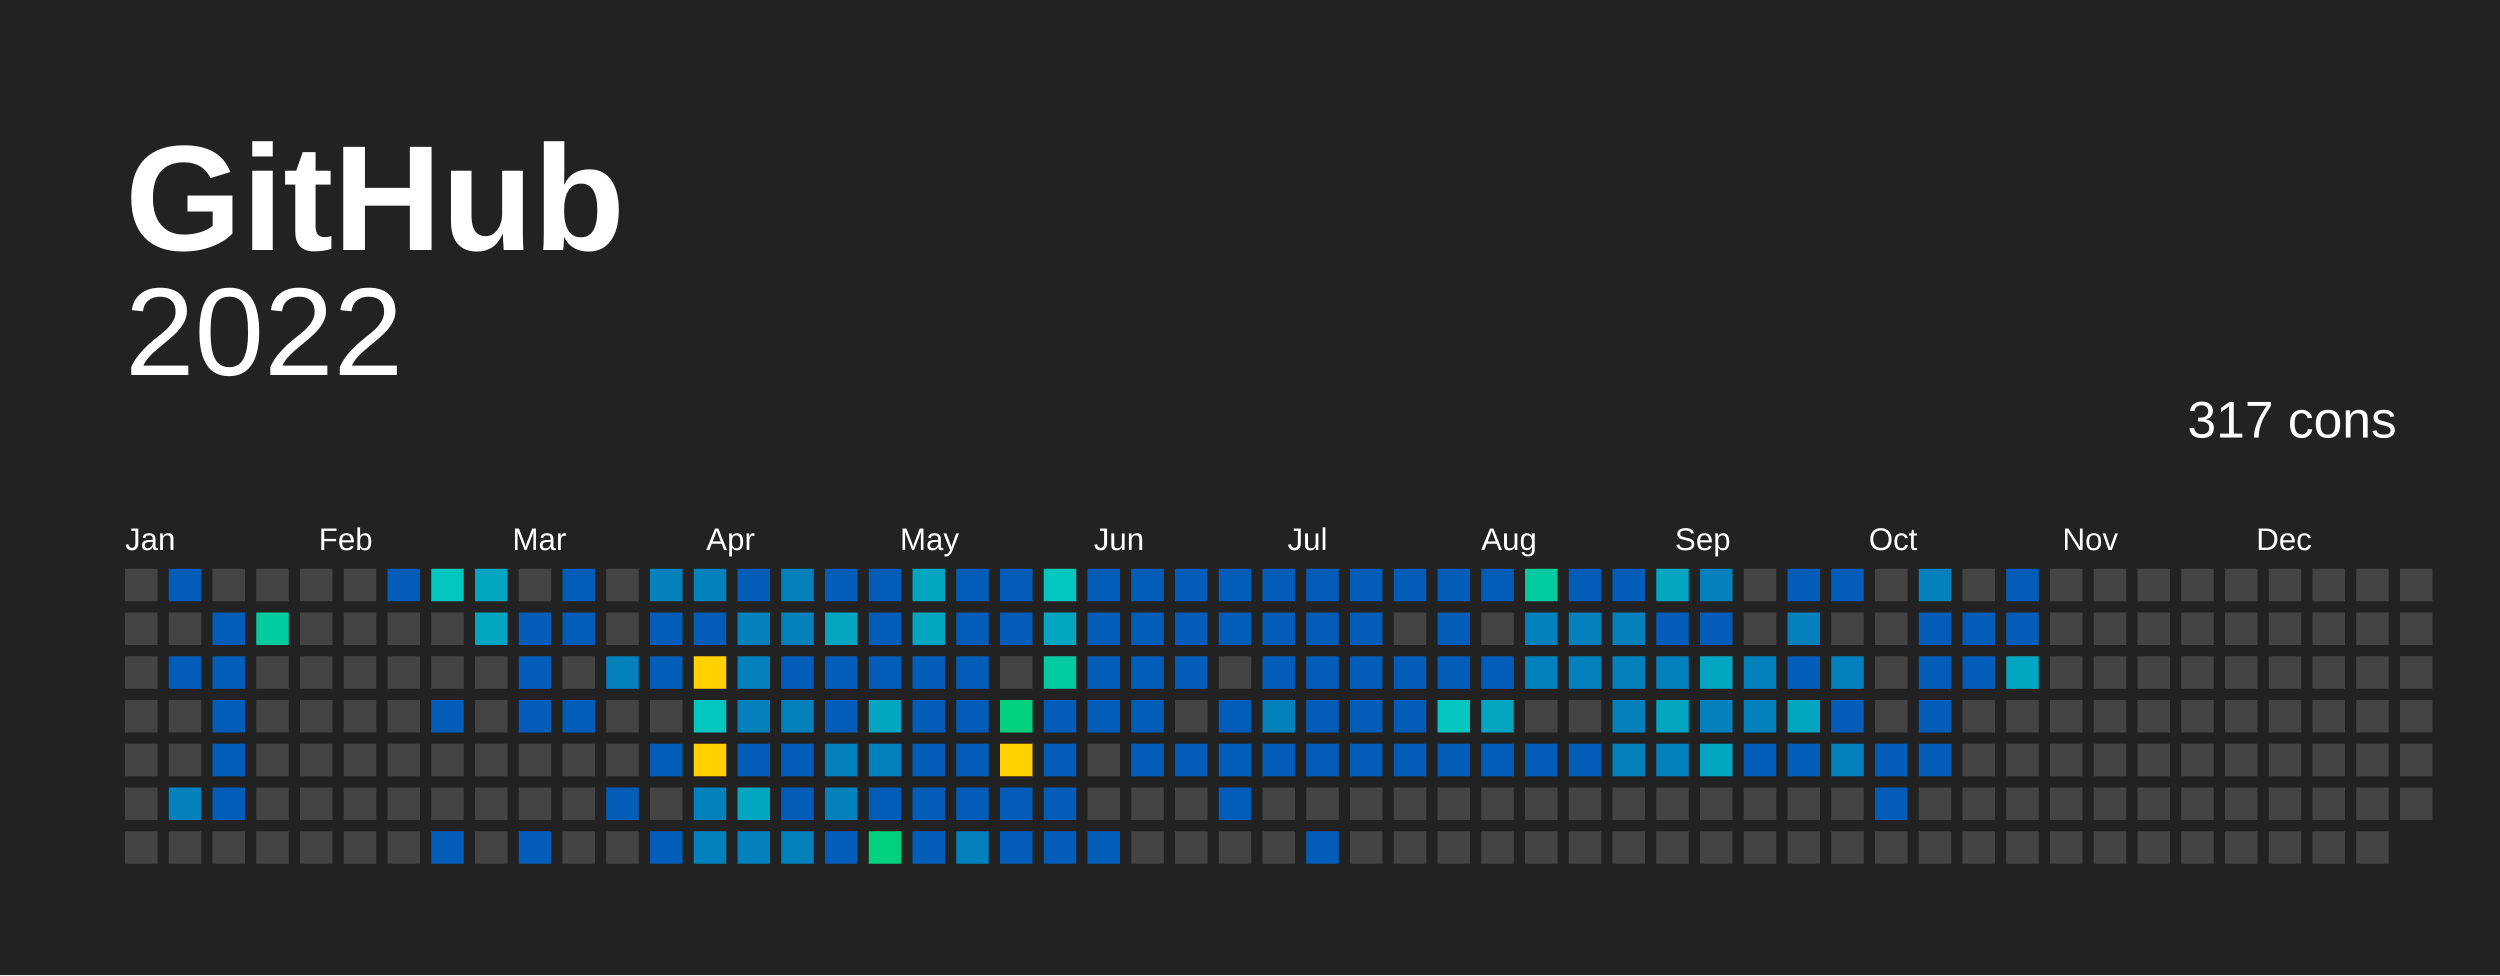
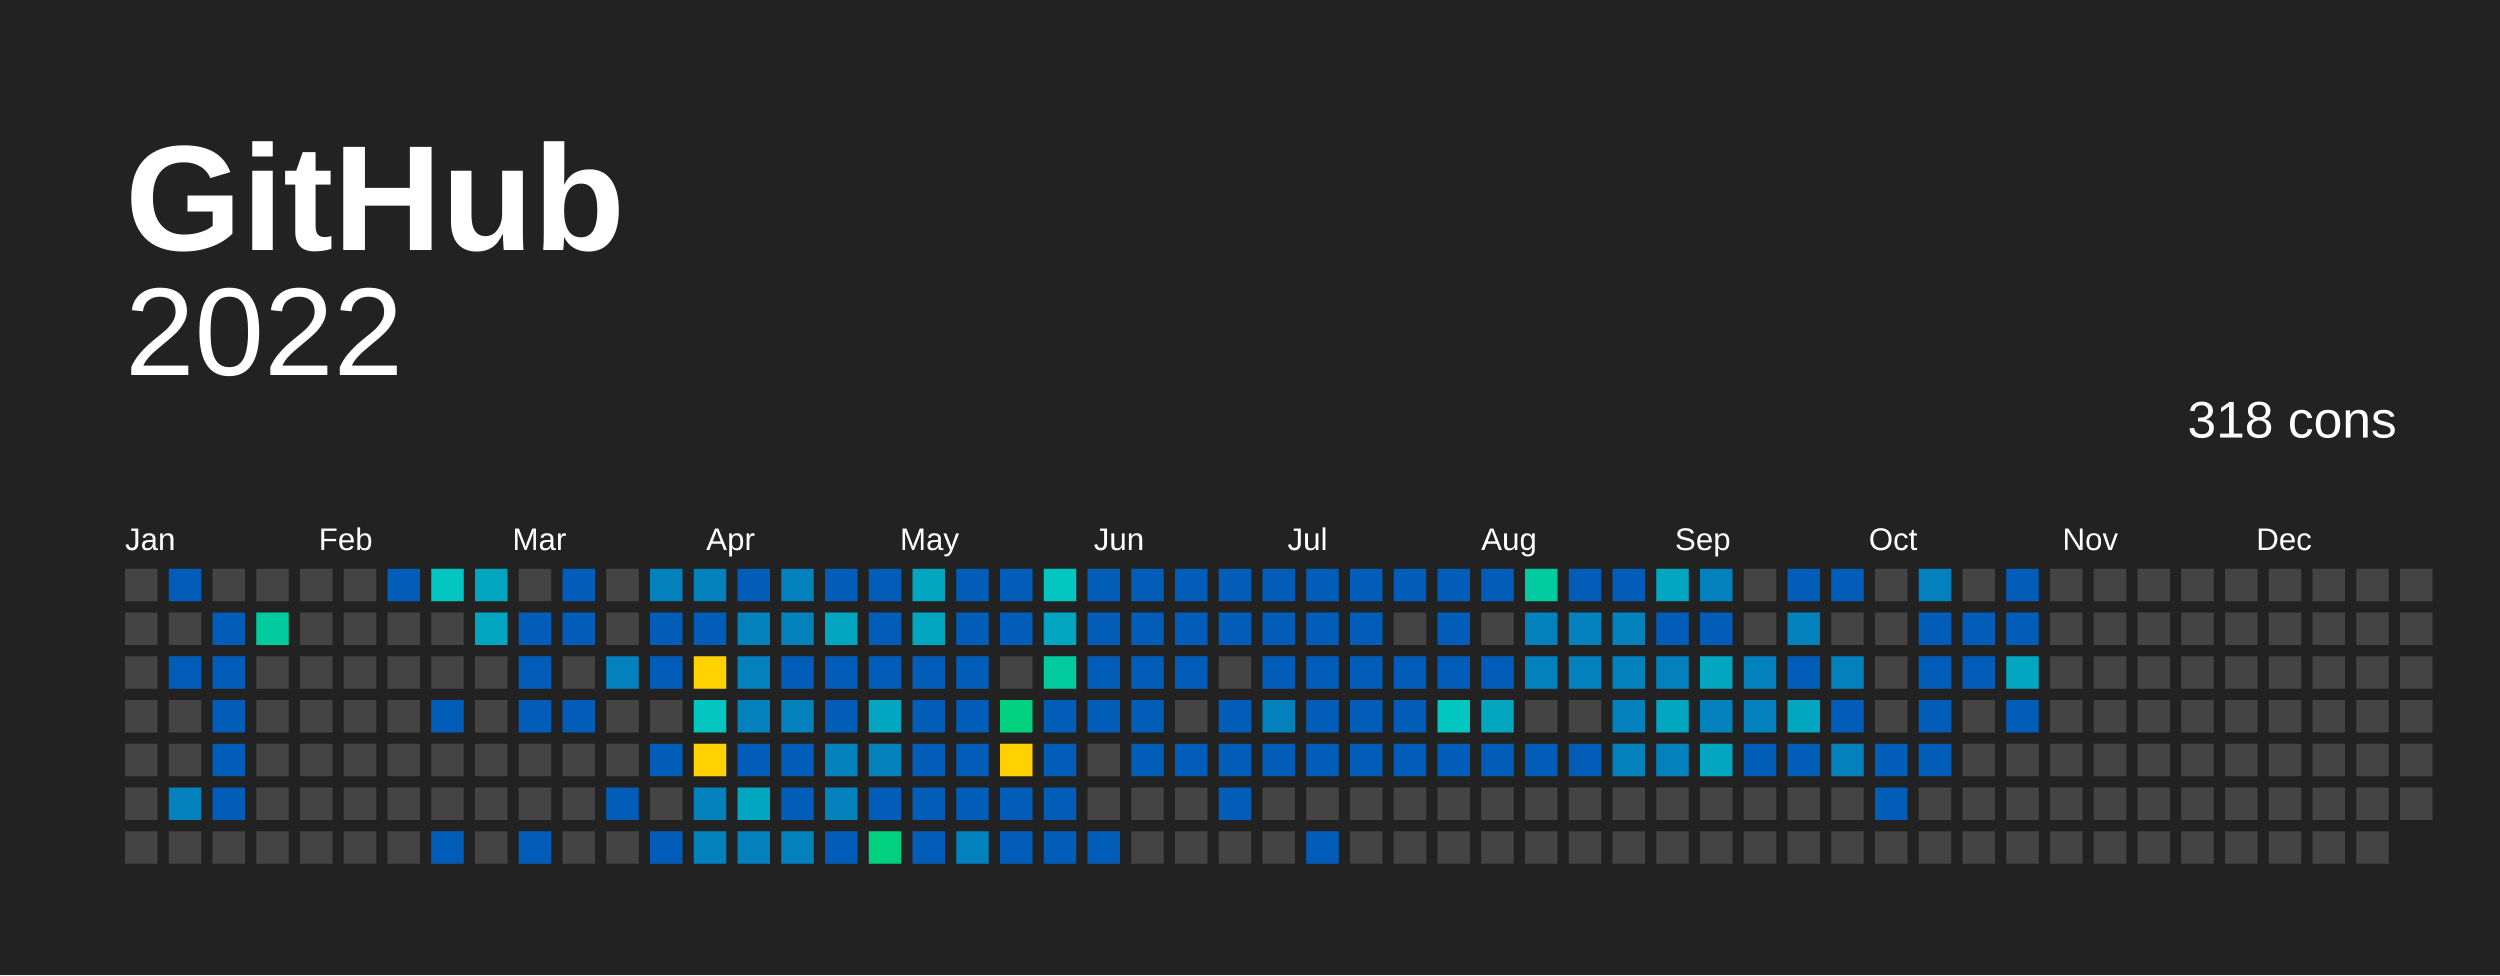
<svg xmlns="http://www.w3.org/2000/svg" baseProfile="full" height="78mm" version="1.1" viewBox="0,0,200,78" width="200mm">
  <defs />
  <rect fill="#222222" height="78" width="200" x="0" y="0" />
  <text fill="#FFFFFF" style="font-size:12px; font-family:Arial; font-weight:bold;" x="10" y="20">  GitHub</text>
  <text alignment-baseline="hanging" fill="#FFFFFF" style="font-size:10.0px; font-family:Arial;" x="10" y="30">2022</text>
-   <text alignment-baseline="hanging" fill="#FFFFFF" style="font-size:4.125px; font-family:Arial;" x="175" y="35">317 cons</text>
+   <text alignment-baseline="hanging" fill="#FFFFFF" style="font-size:4.125px; font-family:Arial;" x="175" y="35">318 cons</text>
  <text fill="#FFFFFF" style="font-size:2.5px; font-family:Arial" x="10.0" y="44">Jan</text>
  <text fill="#FFFFFF" style="font-size:2.5px; font-family:Arial" x="25.5" y="44">Feb</text>
  <text fill="#FFFFFF" style="font-size:2.5px; font-family:Arial" x="41.0" y="44">Mar</text>
  <text fill="#FFFFFF" style="font-size:2.5px; font-family:Arial" x="56.5" y="44">Apr</text>
  <text fill="#FFFFFF" style="font-size:2.5px; font-family:Arial" x="72.0" y="44">May</text>
  <text fill="#FFFFFF" style="font-size:2.5px; font-family:Arial" x="87.5" y="44">Jun</text>
  <text fill="#FFFFFF" style="font-size:2.5px; font-family:Arial" x="103.0" y="44">Jul</text>
  <text fill="#FFFFFF" style="font-size:2.5px; font-family:Arial" x="118.5" y="44">Aug</text>
  <text fill="#FFFFFF" style="font-size:2.5px; font-family:Arial" x="134.0" y="44">Sep</text>
  <text fill="#FFFFFF" style="font-size:2.5px; font-family:Arial" x="149.5" y="44">Oct</text>
  <text fill="#FFFFFF" style="font-size:2.5px; font-family:Arial" x="165.0" y="44">Nov</text>
  <text fill="#FFFFFF" style="font-size:2.5px; font-family:Arial" x="180.5" y="44">Dec</text>
  <rect fill="#444444" height="2.6" width="2.6" x="10.0" y="45.5" />
  <rect fill="#444444" height="2.6" width="2.6" x="10.0" y="49.0" />
  <rect fill="#444444" height="2.6" width="2.6" x="10.0" y="52.5" />
  <rect fill="#444444" height="2.6" width="2.6" x="10.0" y="56.0" />
  <rect fill="#444444" height="2.6" width="2.6" x="10.0" y="59.5" />
  <rect fill="#444444" height="2.6" width="2.6" x="10.0" y="63.0" />
  <rect fill="#444444" height="2.6" width="2.6" x="10.0" y="66.5" />
  <rect fill="#025db8" height="2.6" width="2.6" x="13.5" y="45.5" />
  <rect fill="#444444" height="2.6" width="2.6" x="13.5" y="49.0" />
  <rect fill="#025db8" height="2.6" width="2.6" x="13.5" y="52.5" />
  <rect fill="#444444" height="2.6" width="2.6" x="13.5" y="56.0" />
  <rect fill="#444444" height="2.6" width="2.6" x="13.5" y="59.5" />
  <rect fill="#0281bd" height="2.6" width="2.6" x="13.5" y="63.0" />
  <rect fill="#444444" height="2.6" width="2.6" x="13.5" y="66.5" />
  <rect fill="#444444" height="2.6" width="2.6" x="17.0" y="45.5" />
  <rect fill="#025db8" height="2.6" width="2.6" x="17.0" y="49.0" />
  <rect fill="#025db8" height="2.6" width="2.6" x="17.0" y="52.5" />
  <rect fill="#025db8" height="2.6" width="2.6" x="17.0" y="56.0" />
  <rect fill="#025db8" height="2.6" width="2.6" x="17.0" y="59.5" />
  <rect fill="#025db8" height="2.6" width="2.6" x="17.0" y="63.0" />
  <rect fill="#444444" height="2.6" width="2.6" x="17.0" y="66.5" />
  <rect fill="#444444" height="2.6" width="2.6" x="20.5" y="45.5" />
  <rect fill="#02cba0" height="2.6" width="2.6" x="20.5" y="49.0" />
  <rect fill="#444444" height="2.6" width="2.6" x="20.5" y="52.5" />
  <rect fill="#444444" height="2.6" width="2.6" x="20.5" y="56.0" />
  <rect fill="#444444" height="2.6" width="2.6" x="20.5" y="59.5" />
  <rect fill="#444444" height="2.6" width="2.6" x="20.5" y="63.0" />
  <rect fill="#444444" height="2.6" width="2.6" x="20.5" y="66.5" />
  <rect fill="#444444" height="2.6" width="2.6" x="24.0" y="45.5" />
  <rect fill="#444444" height="2.6" width="2.6" x="24.0" y="49.0" />
  <rect fill="#444444" height="2.6" width="2.6" x="24.0" y="52.5" />
  <rect fill="#444444" height="2.6" width="2.6" x="24.0" y="56.0" />
  <rect fill="#444444" height="2.6" width="2.6" x="24.0" y="59.5" />
  <rect fill="#444444" height="2.6" width="2.6" x="24.0" y="63.0" />
  <rect fill="#444444" height="2.6" width="2.6" x="24.0" y="66.5" />
  <rect fill="#444444" height="2.6" width="2.6" x="27.5" y="45.5" />
  <rect fill="#444444" height="2.6" width="2.6" x="27.5" y="49.0" />
  <rect fill="#444444" height="2.6" width="2.6" x="27.5" y="52.5" />
  <rect fill="#444444" height="2.6" width="2.6" x="27.5" y="56.0" />
  <rect fill="#444444" height="2.6" width="2.6" x="27.5" y="59.5" />
  <rect fill="#444444" height="2.6" width="2.6" x="27.5" y="63.0" />
  <rect fill="#444444" height="2.6" width="2.6" x="27.5" y="66.5" />
  <rect fill="#025db8" height="2.6" width="2.6" x="31.0" y="45.5" />
  <rect fill="#444444" height="2.6" width="2.6" x="31.0" y="49.0" />
  <rect fill="#444444" height="2.6" width="2.6" x="31.0" y="52.5" />
  <rect fill="#444444" height="2.6" width="2.6" x="31.0" y="56.0" />
  <rect fill="#444444" height="2.6" width="2.6" x="31.0" y="59.5" />
  <rect fill="#444444" height="2.6" width="2.6" x="31.0" y="63.0" />
  <rect fill="#444444" height="2.6" width="2.6" x="31.0" y="66.5" />
  <rect fill="#02c6bf" height="2.6" width="2.6" x="34.5" y="45.5" />
  <rect fill="#444444" height="2.6" width="2.6" x="34.5" y="49.0" />
  <rect fill="#444444" height="2.6" width="2.6" x="34.5" y="52.5" />
  <rect fill="#025db8" height="2.6" width="2.6" x="34.5" y="56.0" />
  <rect fill="#444444" height="2.6" width="2.6" x="34.5" y="59.5" />
  <rect fill="#444444" height="2.6" width="2.6" x="34.5" y="63.0" />
  <rect fill="#025db8" height="2.6" width="2.6" x="34.5" y="66.5" />
  <rect fill="#02a6c1" height="2.6" width="2.6" x="38.0" y="45.5" />
  <rect fill="#02a6c1" height="2.6" width="2.6" x="38.0" y="49.0" />
  <rect fill="#444444" height="2.6" width="2.6" x="38.0" y="52.5" />
  <rect fill="#444444" height="2.6" width="2.6" x="38.0" y="56.0" />
  <rect fill="#444444" height="2.6" width="2.6" x="38.0" y="59.5" />
  <rect fill="#444444" height="2.6" width="2.6" x="38.0" y="63.0" />
  <rect fill="#444444" height="2.6" width="2.6" x="38.0" y="66.5" />
  <rect fill="#444444" height="2.6" width="2.6" x="41.5" y="45.5" />
  <rect fill="#025db8" height="2.6" width="2.6" x="41.5" y="49.0" />
  <rect fill="#025db8" height="2.6" width="2.6" x="41.5" y="52.5" />
  <rect fill="#025db8" height="2.6" width="2.6" x="41.5" y="56.0" />
  <rect fill="#444444" height="2.6" width="2.6" x="41.5" y="59.5" />
  <rect fill="#444444" height="2.6" width="2.6" x="41.5" y="63.0" />
  <rect fill="#025db8" height="2.6" width="2.6" x="41.5" y="66.5" />
  <rect fill="#025db8" height="2.6" width="2.6" x="45.0" y="45.5" />
  <rect fill="#025db8" height="2.6" width="2.6" x="45.0" y="49.0" />
  <rect fill="#444444" height="2.6" width="2.6" x="45.0" y="52.5" />
  <rect fill="#025db8" height="2.6" width="2.6" x="45.0" y="56.0" />
  <rect fill="#444444" height="2.6" width="2.6" x="45.0" y="59.5" />
  <rect fill="#444444" height="2.6" width="2.6" x="45.0" y="63.0" />
  <rect fill="#444444" height="2.6" width="2.6" x="45.0" y="66.5" />
  <rect fill="#444444" height="2.6" width="2.6" x="48.5" y="45.5" />
  <rect fill="#444444" height="2.6" width="2.6" x="48.5" y="49.0" />
  <rect fill="#0281bd" height="2.6" width="2.6" x="48.5" y="52.5" />
  <rect fill="#444444" height="2.6" width="2.6" x="48.5" y="56.0" />
  <rect fill="#444444" height="2.6" width="2.6" x="48.5" y="59.5" />
  <rect fill="#025db8" height="2.6" width="2.6" x="48.5" y="63.0" />
  <rect fill="#444444" height="2.6" width="2.6" x="48.5" y="66.5" />
  <rect fill="#0281bd" height="2.6" width="2.6" x="52.0" y="45.5" />
  <rect fill="#025db8" height="2.6" width="2.6" x="52.0" y="49.0" />
  <rect fill="#025db8" height="2.6" width="2.6" x="52.0" y="52.5" />
  <rect fill="#444444" height="2.6" width="2.6" x="52.0" y="56.0" />
  <rect fill="#025db8" height="2.6" width="2.6" x="52.0" y="59.5" />
  <rect fill="#444444" height="2.6" width="2.6" x="52.0" y="63.0" />
  <rect fill="#025db8" height="2.6" width="2.6" x="52.0" y="66.5" />
  <rect fill="#0281bd" height="2.6" width="2.6" x="55.5" y="45.5" />
  <rect fill="#025db8" height="2.6" width="2.6" x="55.5" y="49.0" />
  <rect fill="#ffd100" height="2.6" width="2.6" x="55.5" y="52.5" />
  <rect fill="#02c6bf" height="2.6" width="2.6" x="55.5" y="56.0" />
  <rect fill="#ffd100" height="2.6" width="2.6" x="55.5" y="59.5" />
  <rect fill="#0281bd" height="2.6" width="2.6" x="55.5" y="63.0" />
  <rect fill="#0281bd" height="2.6" width="2.6" x="55.5" y="66.5" />
  <rect fill="#025db8" height="2.6" width="2.6" x="59.0" y="45.5" />
  <rect fill="#0281bd" height="2.6" width="2.6" x="59.0" y="49.0" />
  <rect fill="#0281bd" height="2.6" width="2.6" x="59.0" y="52.5" />
  <rect fill="#0281bd" height="2.6" width="2.6" x="59.0" y="56.0" />
  <rect fill="#025db8" height="2.6" width="2.6" x="59.0" y="59.5" />
  <rect fill="#02a6c1" height="2.6" width="2.6" x="59.0" y="63.0" />
  <rect fill="#0281bd" height="2.6" width="2.6" x="59.0" y="66.5" />
  <rect fill="#0281bd" height="2.6" width="2.6" x="62.5" y="45.5" />
  <rect fill="#0281bd" height="2.6" width="2.6" x="62.5" y="49.0" />
  <rect fill="#025db8" height="2.6" width="2.6" x="62.5" y="52.5" />
  <rect fill="#0281bd" height="2.6" width="2.6" x="62.5" y="56.0" />
  <rect fill="#025db8" height="2.6" width="2.6" x="62.5" y="59.5" />
  <rect fill="#025db8" height="2.6" width="2.6" x="62.5" y="63.0" />
  <rect fill="#0281bd" height="2.6" width="2.6" x="62.5" y="66.5" />
  <rect fill="#025db8" height="2.6" width="2.6" x="66.0" y="45.5" />
  <rect fill="#02a6c1" height="2.6" width="2.6" x="66.0" y="49.0" />
  <rect fill="#025db8" height="2.6" width="2.6" x="66.0" y="52.5" />
  <rect fill="#025db8" height="2.6" width="2.6" x="66.0" y="56.0" />
  <rect fill="#0281bd" height="2.6" width="2.6" x="66.0" y="59.5" />
  <rect fill="#0281bd" height="2.6" width="2.6" x="66.0" y="63.0" />
  <rect fill="#025db8" height="2.6" width="2.6" x="66.0" y="66.5" />
  <rect fill="#025db8" height="2.6" width="2.6" x="69.5" y="45.5" />
  <rect fill="#025db8" height="2.6" width="2.6" x="69.5" y="49.0" />
  <rect fill="#025db8" height="2.6" width="2.6" x="69.5" y="52.5" />
  <rect fill="#02a6c1" height="2.6" width="2.6" x="69.5" y="56.0" />
  <rect fill="#0281bd" height="2.6" width="2.6" x="69.5" y="59.5" />
  <rect fill="#025db8" height="2.6" width="2.6" x="69.5" y="63.0" />
  <rect fill="#01d07e" height="2.6" width="2.6" x="69.5" y="66.5" />
  <rect fill="#02a6c1" height="2.6" width="2.6" x="73.0" y="45.5" />
  <rect fill="#02a6c1" height="2.6" width="2.6" x="73.0" y="49.0" />
  <rect fill="#025db8" height="2.6" width="2.6" x="73.0" y="52.5" />
  <rect fill="#025db8" height="2.6" width="2.6" x="73.0" y="56.0" />
  <rect fill="#025db8" height="2.6" width="2.6" x="73.0" y="59.5" />
  <rect fill="#025db8" height="2.6" width="2.6" x="73.0" y="63.0" />
  <rect fill="#025db8" height="2.6" width="2.6" x="73.0" y="66.5" />
  <rect fill="#025db8" height="2.6" width="2.6" x="76.5" y="45.5" />
  <rect fill="#025db8" height="2.6" width="2.6" x="76.5" y="49.0" />
  <rect fill="#025db8" height="2.6" width="2.6" x="76.5" y="52.5" />
  <rect fill="#025db8" height="2.6" width="2.6" x="76.5" y="56.0" />
  <rect fill="#025db8" height="2.6" width="2.6" x="76.5" y="59.5" />
  <rect fill="#025db8" height="2.6" width="2.6" x="76.5" y="63.0" />
  <rect fill="#0281bd" height="2.6" width="2.6" x="76.5" y="66.5" />
  <rect fill="#025db8" height="2.6" width="2.6" x="80.0" y="45.5" />
  <rect fill="#025db8" height="2.6" width="2.6" x="80.0" y="49.0" />
  <rect fill="#444444" height="2.6" width="2.6" x="80.0" y="52.5" />
  <rect fill="#01d07e" height="2.6" width="2.6" x="80.0" y="56.0" />
  <rect fill="#FFD100" height="2.6" width="2.6" x="80.0" y="59.5" />
  <rect fill="#025db8" height="2.6" width="2.6" x="80.0" y="63.0" />
  <rect fill="#025db8" height="2.6" width="2.6" x="80.0" y="66.5" />
  <rect fill="#02c6bf" height="2.6" width="2.6" x="83.5" y="45.5" />
  <rect fill="#02a6c1" height="2.6" width="2.6" x="83.5" y="49.0" />
  <rect fill="#02cba0" height="2.6" width="2.6" x="83.5" y="52.5" />
  <rect fill="#025db8" height="2.6" width="2.6" x="83.5" y="56.0" />
  <rect fill="#025db8" height="2.6" width="2.6" x="83.5" y="59.5" />
  <rect fill="#025db8" height="2.6" width="2.6" x="83.5" y="63.0" />
  <rect fill="#025db8" height="2.6" width="2.6" x="83.5" y="66.5" />
  <rect fill="#025db8" height="2.6" width="2.6" x="87.0" y="45.5" />
  <rect fill="#025db8" height="2.6" width="2.6" x="87.0" y="49.0" />
  <rect fill="#025db8" height="2.6" width="2.6" x="87.0" y="52.5" />
  <rect fill="#025db8" height="2.6" width="2.6" x="87.0" y="56.0" />
  <rect fill="#444444" height="2.6" width="2.6" x="87.0" y="59.5" />
  <rect fill="#444444" height="2.6" width="2.6" x="87.0" y="63.0" />
  <rect fill="#025db8" height="2.6" width="2.6" x="87.0" y="66.5" />
  <rect fill="#025db8" height="2.6" width="2.6" x="90.5" y="45.5" />
  <rect fill="#025db8" height="2.6" width="2.6" x="90.5" y="49.0" />
  <rect fill="#025db8" height="2.6" width="2.6" x="90.5" y="52.5" />
  <rect fill="#025db8" height="2.6" width="2.6" x="90.5" y="56.0" />
  <rect fill="#025db8" height="2.6" width="2.6" x="90.5" y="59.5" />
  <rect fill="#444444" height="2.6" width="2.6" x="90.5" y="63.0" />
  <rect fill="#444444" height="2.6" width="2.6" x="90.5" y="66.5" />
  <rect fill="#025db8" height="2.6" width="2.6" x="94.0" y="45.5" />
  <rect fill="#025db8" height="2.6" width="2.6" x="94.0" y="49.0" />
  <rect fill="#025db8" height="2.6" width="2.6" x="94.0" y="52.5" />
  <rect fill="#444444" height="2.6" width="2.6" x="94.0" y="56.0" />
  <rect fill="#025db8" height="2.6" width="2.6" x="94.0" y="59.5" />
  <rect fill="#444444" height="2.6" width="2.6" x="94.0" y="63.0" />
  <rect fill="#444444" height="2.6" width="2.6" x="94.0" y="66.5" />
  <rect fill="#025db8" height="2.6" width="2.6" x="97.5" y="45.5" />
  <rect fill="#025db8" height="2.6" width="2.6" x="97.5" y="49.0" />
  <rect fill="#444444" height="2.6" width="2.6" x="97.5" y="52.5" />
  <rect fill="#025db8" height="2.6" width="2.6" x="97.5" y="56.0" />
  <rect fill="#025db8" height="2.6" width="2.6" x="97.5" y="59.5" />
  <rect fill="#025db8" height="2.6" width="2.6" x="97.5" y="63.0" />
  <rect fill="#444444" height="2.6" width="2.6" x="97.5" y="66.5" />
  <rect fill="#025db8" height="2.6" width="2.6" x="101.0" y="45.5" />
  <rect fill="#025db8" height="2.6" width="2.6" x="101.0" y="49.0" />
  <rect fill="#025db8" height="2.6" width="2.6" x="101.0" y="52.5" />
  <rect fill="#0281bd" height="2.6" width="2.6" x="101.0" y="56.0" />
  <rect fill="#025db8" height="2.6" width="2.6" x="101.0" y="59.5" />
  <rect fill="#444444" height="2.6" width="2.6" x="101.0" y="63.0" />
  <rect fill="#444444" height="2.6" width="2.6" x="101.0" y="66.5" />
  <rect fill="#025db8" height="2.6" width="2.6" x="104.5" y="45.5" />
  <rect fill="#025db8" height="2.6" width="2.6" x="104.5" y="49.0" />
  <rect fill="#025db8" height="2.6" width="2.6" x="104.5" y="52.5" />
  <rect fill="#025db8" height="2.6" width="2.6" x="104.5" y="56.0" />
  <rect fill="#025db8" height="2.6" width="2.6" x="104.5" y="59.5" />
  <rect fill="#444444" height="2.6" width="2.6" x="104.5" y="63.0" />
  <rect fill="#025db8" height="2.6" width="2.6" x="104.5" y="66.5" />
  <rect fill="#025db8" height="2.6" width="2.6" x="108.0" y="45.5" />
  <rect fill="#025db8" height="2.6" width="2.6" x="108.0" y="49.0" />
  <rect fill="#025db8" height="2.6" width="2.6" x="108.0" y="52.5" />
  <rect fill="#025db8" height="2.6" width="2.6" x="108.0" y="56.0" />
  <rect fill="#025db8" height="2.6" width="2.6" x="108.0" y="59.5" />
  <rect fill="#444444" height="2.6" width="2.6" x="108.0" y="63.0" />
  <rect fill="#444444" height="2.6" width="2.6" x="108.0" y="66.5" />
  <rect fill="#025db8" height="2.6" width="2.6" x="111.5" y="45.5" />
  <rect fill="#444444" height="2.6" width="2.6" x="111.5" y="49.0" />
  <rect fill="#025db8" height="2.6" width="2.6" x="111.5" y="52.5" />
  <rect fill="#025db8" height="2.6" width="2.6" x="111.5" y="56.0" />
  <rect fill="#025db8" height="2.6" width="2.6" x="111.5" y="59.5" />
  <rect fill="#444444" height="2.6" width="2.6" x="111.5" y="63.0" />
  <rect fill="#444444" height="2.6" width="2.6" x="111.5" y="66.5" />
  <rect fill="#025db8" height="2.6" width="2.6" x="115.0" y="45.5" />
  <rect fill="#025db8" height="2.6" width="2.6" x="115.0" y="49.0" />
  <rect fill="#025db8" height="2.6" width="2.6" x="115.0" y="52.5" />
  <rect fill="#02c6bf" height="2.6" width="2.6" x="115.0" y="56.0" />
  <rect fill="#025db8" height="2.6" width="2.6" x="115.0" y="59.5" />
  <rect fill="#444444" height="2.6" width="2.6" x="115.0" y="63.0" />
  <rect fill="#444444" height="2.6" width="2.6" x="115.0" y="66.5" />
  <rect fill="#025db8" height="2.6" width="2.6" x="118.5" y="45.5" />
  <rect fill="#444444" height="2.6" width="2.6" x="118.5" y="49.0" />
  <rect fill="#025db8" height="2.6" width="2.6" x="118.5" y="52.5" />
  <rect fill="#02a6c1" height="2.6" width="2.6" x="118.5" y="56.0" />
  <rect fill="#025db8" height="2.6" width="2.6" x="118.5" y="59.5" />
  <rect fill="#444444" height="2.6" width="2.6" x="118.5" y="63.0" />
  <rect fill="#444444" height="2.6" width="2.6" x="118.5" y="66.5" />
  <rect fill="#02cba0" height="2.6" width="2.6" x="122.0" y="45.5" />
  <rect fill="#0281bd" height="2.6" width="2.6" x="122.0" y="49.0" />
  <rect fill="#0281bd" height="2.6" width="2.6" x="122.0" y="52.5" />
  <rect fill="#444444" height="2.6" width="2.6" x="122.0" y="56.0" />
  <rect fill="#025db8" height="2.6" width="2.6" x="122.0" y="59.5" />
  <rect fill="#444444" height="2.6" width="2.6" x="122.0" y="63.0" />
  <rect fill="#444444" height="2.6" width="2.6" x="122.0" y="66.5" />
  <rect fill="#025db8" height="2.6" width="2.6" x="125.5" y="45.5" />
  <rect fill="#0281bd" height="2.6" width="2.6" x="125.5" y="49.0" />
  <rect fill="#0281bd" height="2.6" width="2.6" x="125.5" y="52.5" />
  <rect fill="#444444" height="2.6" width="2.6" x="125.5" y="56.0" />
  <rect fill="#025db8" height="2.6" width="2.6" x="125.5" y="59.5" />
  <rect fill="#444444" height="2.6" width="2.6" x="125.5" y="63.0" />
  <rect fill="#444444" height="2.6" width="2.6" x="125.5" y="66.5" />
  <rect fill="#025db8" height="2.6" width="2.6" x="129.0" y="45.5" />
  <rect fill="#0281bd" height="2.6" width="2.6" x="129.0" y="49.0" />
  <rect fill="#0281bd" height="2.6" width="2.6" x="129.0" y="52.5" />
  <rect fill="#0281bd" height="2.6" width="2.6" x="129.0" y="56.0" />
  <rect fill="#0281bd" height="2.6" width="2.6" x="129.0" y="59.5" />
  <rect fill="#444444" height="2.6" width="2.6" x="129.0" y="63.0" />
  <rect fill="#444444" height="2.6" width="2.6" x="129.0" y="66.5" />
  <rect fill="#02a6c1" height="2.6" width="2.6" x="132.5" y="45.5" />
  <rect fill="#025db8" height="2.6" width="2.6" x="132.5" y="49.0" />
  <rect fill="#0281bd" height="2.6" width="2.6" x="132.5" y="52.5" />
  <rect fill="#02a6c1" height="2.6" width="2.6" x="132.5" y="56.0" />
  <rect fill="#0281bd" height="2.6" width="2.6" x="132.5" y="59.5" />
  <rect fill="#444444" height="2.6" width="2.6" x="132.5" y="63.0" />
  <rect fill="#444444" height="2.6" width="2.6" x="132.5" y="66.5" />
  <rect fill="#0281bd" height="2.6" width="2.6" x="136.0" y="45.5" />
  <rect fill="#025db8" height="2.6" width="2.6" x="136.0" y="49.0" />
  <rect fill="#02a6c1" height="2.6" width="2.6" x="136.0" y="52.5" />
  <rect fill="#0281bd" height="2.6" width="2.6" x="136.0" y="56.0" />
  <rect fill="#02a6c1" height="2.6" width="2.6" x="136.0" y="59.5" />
  <rect fill="#444444" height="2.6" width="2.6" x="136.0" y="63.0" />
  <rect fill="#444444" height="2.6" width="2.6" x="136.0" y="66.5" />
  <rect fill="#444444" height="2.6" width="2.6" x="139.5" y="45.5" />
  <rect fill="#444444" height="2.6" width="2.6" x="139.5" y="49.0" />
  <rect fill="#0281bd" height="2.6" width="2.6" x="139.5" y="52.5" />
  <rect fill="#0281bd" height="2.6" width="2.6" x="139.5" y="56.0" />
  <rect fill="#025db8" height="2.6" width="2.6" x="139.5" y="59.5" />
  <rect fill="#444444" height="2.6" width="2.6" x="139.5" y="63.0" />
  <rect fill="#444444" height="2.6" width="2.6" x="139.5" y="66.5" />
  <rect fill="#025db8" height="2.6" width="2.6" x="143.0" y="45.5" />
  <rect fill="#0281bd" height="2.6" width="2.6" x="143.0" y="49.0" />
  <rect fill="#025db8" height="2.6" width="2.6" x="143.0" y="52.5" />
  <rect fill="#02a6c1" height="2.6" width="2.6" x="143.0" y="56.0" />
  <rect fill="#025db8" height="2.6" width="2.6" x="143.0" y="59.5" />
  <rect fill="#444444" height="2.6" width="2.6" x="143.0" y="63.0" />
  <rect fill="#444444" height="2.6" width="2.6" x="143.0" y="66.5" />
  <rect fill="#025db8" height="2.6" width="2.6" x="146.5" y="45.5" />
  <rect fill="#444444" height="2.6" width="2.6" x="146.5" y="49.0" />
  <rect fill="#0281bd" height="2.6" width="2.6" x="146.5" y="52.5" />
  <rect fill="#025db8" height="2.6" width="2.6" x="146.5" y="56.0" />
  <rect fill="#0281bd" height="2.6" width="2.6" x="146.5" y="59.5" />
  <rect fill="#444444" height="2.6" width="2.6" x="146.5" y="63.0" />
  <rect fill="#444444" height="2.6" width="2.6" x="146.5" y="66.5" />
  <rect fill="#444444" height="2.6" width="2.6" x="150.0" y="45.5" />
  <rect fill="#444444" height="2.6" width="2.6" x="150.0" y="49.0" />
  <rect fill="#444444" height="2.6" width="2.6" x="150.0" y="52.5" />
  <rect fill="#444444" height="2.6" width="2.6" x="150.0" y="56.0" />
  <rect fill="#025db8" height="2.6" width="2.6" x="150.0" y="59.5" />
  <rect fill="#025db8" height="2.6" width="2.6" x="150.0" y="63.0" />
  <rect fill="#444444" height="2.6" width="2.6" x="150.0" y="66.5" />
  <rect fill="#0281bd" height="2.6" width="2.6" x="153.5" y="45.5" />
  <rect fill="#025db8" height="2.6" width="2.6" x="153.5" y="49.0" />
  <rect fill="#025db8" height="2.6" width="2.6" x="153.5" y="52.5" />
  <rect fill="#025db8" height="2.6" width="2.6" x="153.5" y="56.0" />
  <rect fill="#025db8" height="2.6" width="2.6" x="153.5" y="59.5" />
  <rect fill="#444444" height="2.6" width="2.6" x="153.5" y="63.0" />
  <rect fill="#444444" height="2.6" width="2.6" x="153.5" y="66.5" />
  <rect fill="#444444" height="2.6" width="2.6" x="157.0" y="45.5" />
  <rect fill="#025db8" height="2.6" width="2.6" x="157.0" y="49.0" />
  <rect fill="#025db8" height="2.6" width="2.6" x="157.0" y="52.5" />
  <rect fill="#444444" height="2.6" width="2.6" x="157.0" y="56.0" />
  <rect fill="#444444" height="2.6" width="2.6" x="157.0" y="59.5" />
  <rect fill="#444444" height="2.6" width="2.6" x="157.0" y="63.0" />
  <rect fill="#444444" height="2.6" width="2.6" x="157.0" y="66.5" />
  <rect fill="#025db8" height="2.6" width="2.6" x="160.5" y="45.5" />
  <rect fill="#025db8" height="2.6" width="2.6" x="160.5" y="49.0" />
  <rect fill="#02a6c1" height="2.6" width="2.6" x="160.5" y="52.5" />
-   <rect fill="#444444" height="2.6" width="2.6" x="160.5" y="56.0" />
+   <rect fill="#025db8" height="2.6" width="2.6" x="160.5" y="56.0" />
  <rect fill="#444444" height="2.6" width="2.6" x="160.5" y="59.5" />
  <rect fill="#444444" height="2.6" width="2.6" x="160.5" y="63.0" />
  <rect fill="#444444" height="2.6" width="2.6" x="160.5" y="66.5" />
  <rect fill="#444444" height="2.6" width="2.6" x="164.0" y="45.5" />
  <rect fill="#444444" height="2.6" width="2.6" x="164.0" y="49.0" />
  <rect fill="#444444" height="2.6" width="2.6" x="164.0" y="52.5" />
  <rect fill="#444444" height="2.6" width="2.6" x="164.0" y="56.0" />
  <rect fill="#444444" height="2.6" width="2.6" x="164.0" y="59.5" />
  <rect fill="#444444" height="2.6" width="2.6" x="164.0" y="63.0" />
  <rect fill="#444444" height="2.6" width="2.6" x="164.0" y="66.5" />
  <rect fill="#444444" height="2.6" width="2.6" x="167.5" y="45.5" />
  <rect fill="#444444" height="2.6" width="2.6" x="167.5" y="49.0" />
  <rect fill="#444444" height="2.6" width="2.6" x="167.5" y="52.5" />
  <rect fill="#444444" height="2.6" width="2.6" x="167.5" y="56.0" />
  <rect fill="#444444" height="2.6" width="2.6" x="167.5" y="59.5" />
  <rect fill="#444444" height="2.6" width="2.6" x="167.5" y="63.0" />
  <rect fill="#444444" height="2.6" width="2.6" x="167.5" y="66.5" />
  <rect fill="#444444" height="2.6" width="2.6" x="171.0" y="45.5" />
  <rect fill="#444444" height="2.6" width="2.6" x="171.0" y="49.0" />
  <rect fill="#444444" height="2.6" width="2.6" x="171.0" y="52.5" />
  <rect fill="#444444" height="2.6" width="2.6" x="171.0" y="56.0" />
  <rect fill="#444444" height="2.6" width="2.6" x="171.0" y="59.5" />
  <rect fill="#444444" height="2.6" width="2.6" x="171.0" y="63.0" />
  <rect fill="#444444" height="2.6" width="2.6" x="171.0" y="66.5" />
  <rect fill="#444444" height="2.6" width="2.6" x="174.5" y="45.5" />
  <rect fill="#444444" height="2.6" width="2.6" x="174.5" y="49.0" />
  <rect fill="#444444" height="2.6" width="2.6" x="174.5" y="52.5" />
  <rect fill="#444444" height="2.6" width="2.6" x="174.5" y="56.0" />
  <rect fill="#444444" height="2.6" width="2.6" x="174.5" y="59.5" />
  <rect fill="#444444" height="2.6" width="2.6" x="174.5" y="63.0" />
  <rect fill="#444444" height="2.6" width="2.6" x="174.5" y="66.5" />
  <rect fill="#444444" height="2.6" width="2.6" x="178.0" y="45.5" />
  <rect fill="#444444" height="2.6" width="2.6" x="178.0" y="49.0" />
  <rect fill="#444444" height="2.6" width="2.6" x="178.0" y="52.5" />
  <rect fill="#444444" height="2.6" width="2.6" x="178.0" y="56.0" />
  <rect fill="#444444" height="2.6" width="2.6" x="178.0" y="59.5" />
  <rect fill="#444444" height="2.6" width="2.6" x="178.0" y="63.0" />
  <rect fill="#444444" height="2.6" width="2.6" x="178.0" y="66.5" />
  <rect fill="#444444" height="2.6" width="2.6" x="181.5" y="45.5" />
  <rect fill="#444444" height="2.6" width="2.6" x="181.5" y="49.0" />
  <rect fill="#444444" height="2.6" width="2.6" x="181.5" y="52.5" />
  <rect fill="#444444" height="2.6" width="2.6" x="181.5" y="56.0" />
  <rect fill="#444444" height="2.6" width="2.6" x="181.5" y="59.5" />
  <rect fill="#444444" height="2.6" width="2.6" x="181.5" y="63.0" />
  <rect fill="#444444" height="2.6" width="2.6" x="181.5" y="66.5" />
  <rect fill="#444444" height="2.6" width="2.6" x="185.0" y="45.5" />
  <rect fill="#444444" height="2.6" width="2.6" x="185.0" y="49.0" />
  <rect fill="#444444" height="2.6" width="2.6" x="185.0" y="52.5" />
  <rect fill="#444444" height="2.6" width="2.6" x="185.0" y="56.0" />
  <rect fill="#444444" height="2.6" width="2.6" x="185.0" y="59.5" />
  <rect fill="#444444" height="2.6" width="2.6" x="185.0" y="63.0" />
  <rect fill="#444444" height="2.6" width="2.6" x="185.0" y="66.5" />
  <rect fill="#444444" height="2.6" width="2.6" x="188.5" y="45.5" />
  <rect fill="#444444" height="2.6" width="2.6" x="188.5" y="49.0" />
  <rect fill="#444444" height="2.6" width="2.6" x="188.5" y="52.5" />
  <rect fill="#444444" height="2.6" width="2.6" x="188.5" y="56.0" />
  <rect fill="#444444" height="2.6" width="2.6" x="188.5" y="59.5" />
  <rect fill="#444444" height="2.6" width="2.6" x="188.5" y="63.0" />
  <rect fill="#444444" height="2.6" width="2.6" x="188.5" y="66.5" />
  <rect fill="#444444" height="2.6" width="2.6" x="192.0" y="45.5" />
  <rect fill="#444444" height="2.6" width="2.6" x="192.0" y="49.0" />
  <rect fill="#444444" height="2.6" width="2.6" x="192.0" y="52.5" />
  <rect fill="#444444" height="2.6" width="2.6" x="192.0" y="56.0" />
  <rect fill="#444444" height="2.6" width="2.6" x="192.0" y="59.5" />
  <rect fill="#444444" height="2.6" width="2.6" x="192.0" y="63.0" />
</svg>
